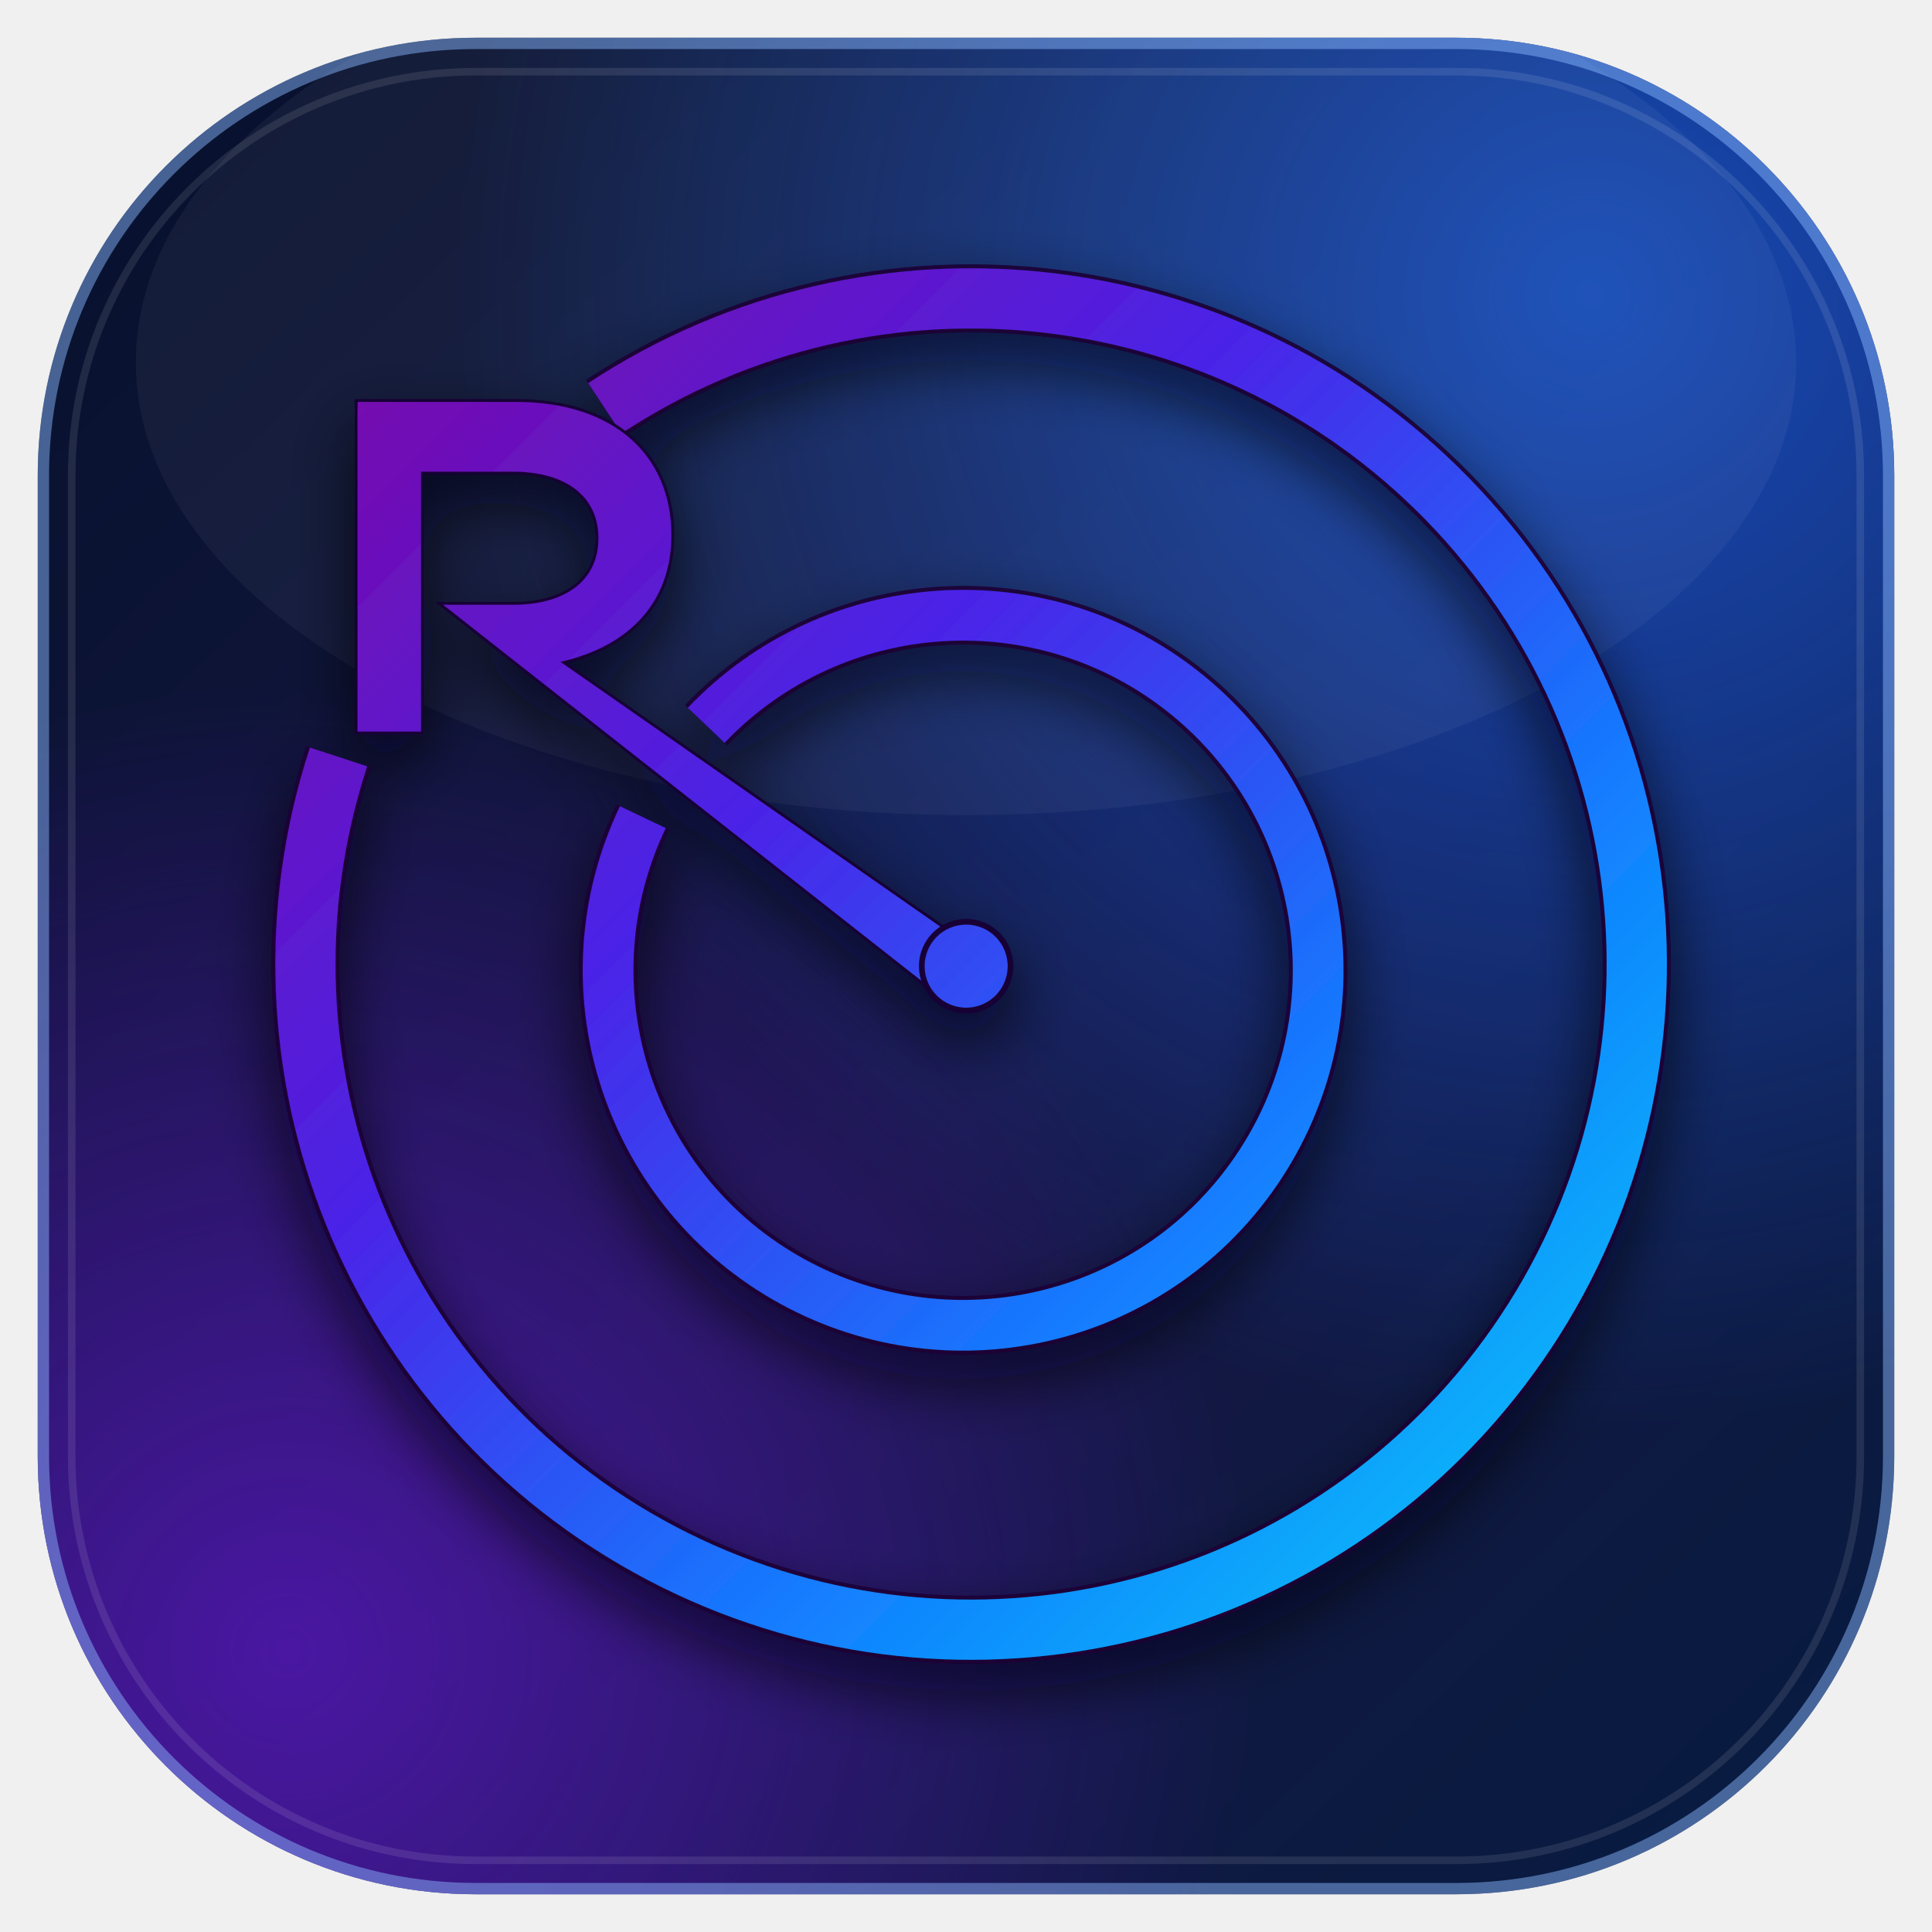
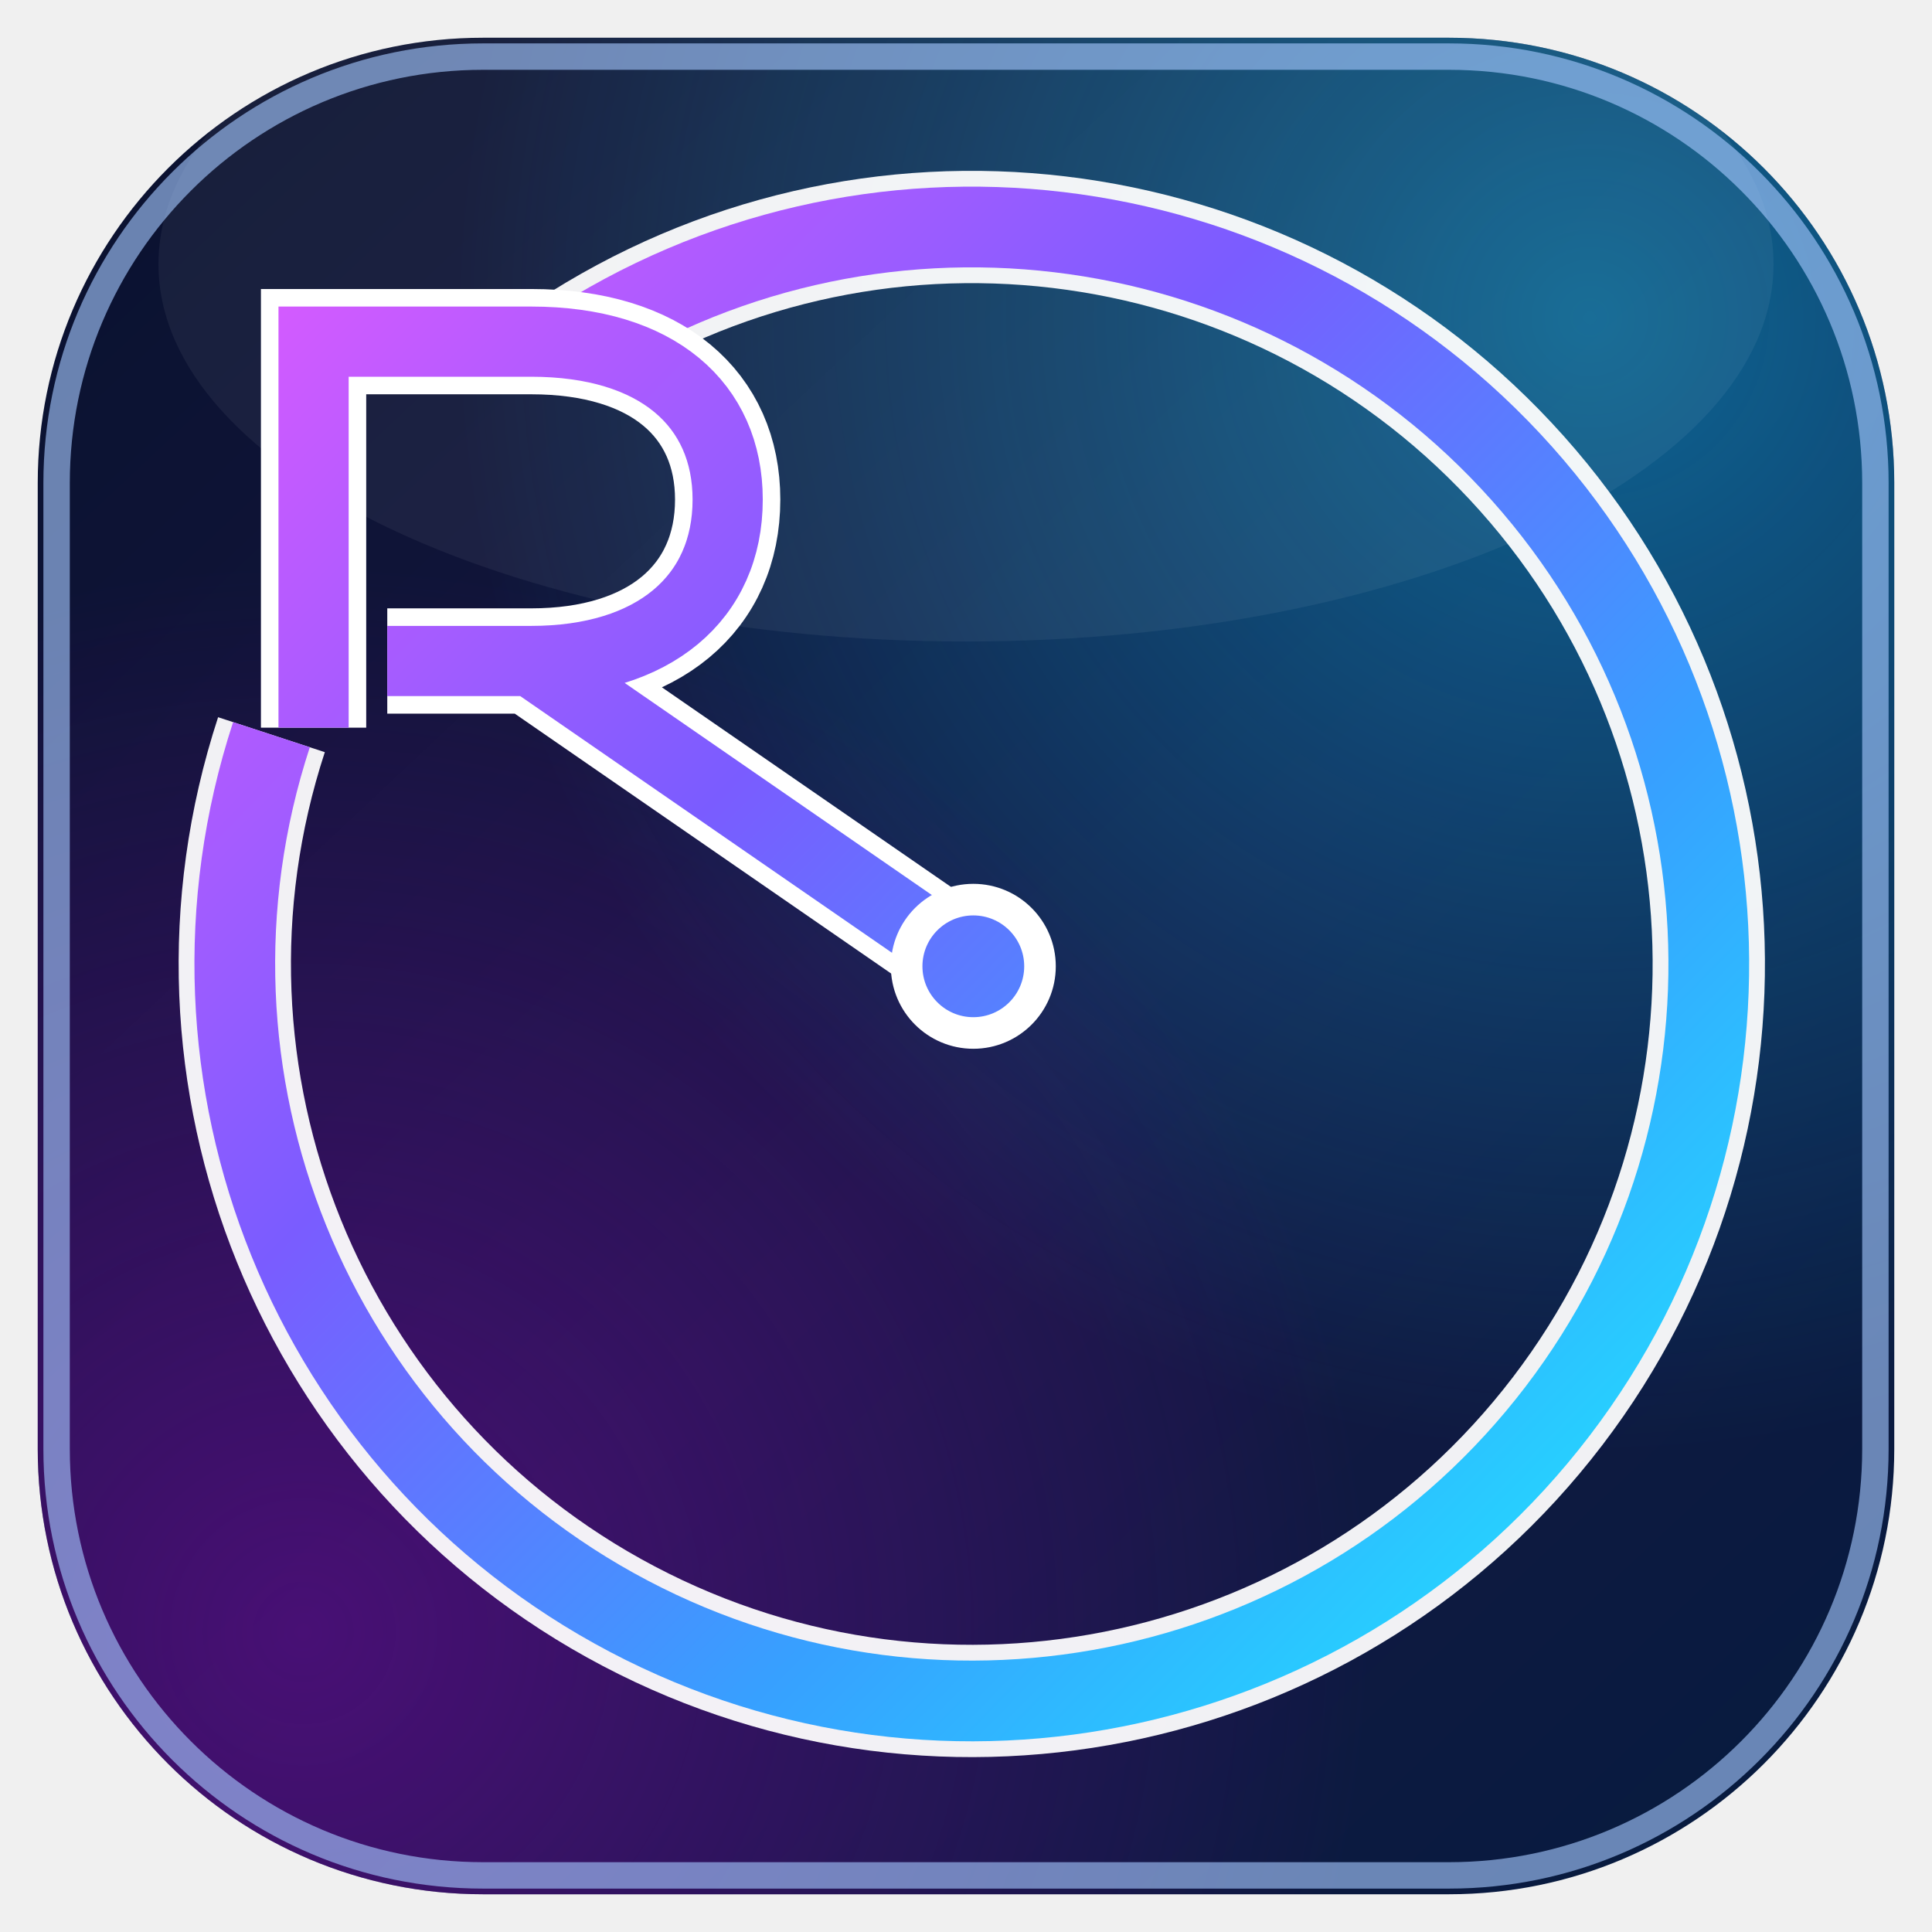
<svg xmlns="http://www.w3.org/2000/svg" width="512" height="512" viewBox="0 0 512 512" role="img" aria-label="Recruiter Radar tab icon">
  <defs>
-     <linearGradient id="rr-bg" x1="36" y1="24" x2="480" y2="494" gradientUnits="userSpaceOnUse">
-       <stop stop-color="#07122E" />
-       <stop offset="0.55" stop-color="#171744" />
+     <linearGradient id="bg" x1="42" y1="28" x2="472" y2="486" gradientUnits="userSpaceOnUse">
+       <stop stop-color="#0A1230" />
+       <stop offset=".55" stop-color="#171743" />
      <stop offset="1" stop-color="#071B3F" />
    </linearGradient>
-     <radialGradient id="rr-glow-blue" cx="0" cy="0" r="1" gradientTransform="translate(420 78) rotate(132) scale(300)" gradientUnits="userSpaceOnUse">
-       <stop stop-color="#166BFF" stop-opacity="0.62" />
-       <stop offset="1" stop-color="#166BFF" stop-opacity="0" />
+     <radialGradient id="blueGlow" cx="0" cy="0" r="1" gradientTransform="translate(420 84) rotate(132) scale(300)" gradientUnits="userSpaceOnUse">
+       <stop stop-color="#00C8F8" stop-opacity=".44" />
+       <stop offset="1" stop-color="#00C8F8" stop-opacity="0" />
    </radialGradient>
-     <radialGradient id="rr-glow-purple" cx="0" cy="0" r="1" gradientTransform="translate(74 440) rotate(-45) scale(260)" gradientUnits="userSpaceOnUse">
-       <stop stop-color="#6F17E8" stop-opacity="0.58" />
-       <stop offset="1" stop-color="#6F17E8" stop-opacity="0" />
+     <radialGradient id="purpleGlow" cx="0" cy="0" r="1" gradientTransform="translate(82 430) rotate(-44) scale(280)" gradientUnits="userSpaceOnUse">
+       <stop stop-color="#7A08A8" stop-opacity=".50" />
+       <stop offset="1" stop-color="#7A08A8" stop-opacity="0" />
    </radialGradient>
-     <linearGradient id="rr-gradient" x1="54" y1="54" x2="458" y2="458" gradientUnits="userSpaceOnUse">
-       <stop offset="0" stop-color="#7A08A8" />
-       <stop offset="0.36" stop-color="#4A24E8" />
-       <stop offset="0.68" stop-color="#147CFF" />
-       <stop offset="1" stop-color="#00C8F8" />
+     <linearGradient id="mark" x1="62" y1="66" x2="456" y2="450" gradientUnits="userSpaceOnUse">
+       <stop stop-color="#D35BFF" />
+       <stop offset=".34" stop-color="#7A5CFF" />
+       <stop offset=".68" stop-color="#37A0FF" />
+       <stop offset="1" stop-color="#20E4FF" />
    </linearGradient>
-     <filter id="rr-shadow" x="-30%" y="-30%" width="160%" height="160%">
-       <feDropShadow dx="0" dy="9" stdDeviation="10" flood-color="#020617" flood-opacity="0.72" />
-     </filter>
-     <clipPath id="rr-card">
-       <rect x="10" y="10" width="492" height="492" rx="116" />
+     <clipPath id="tile">
+       <rect x="10" y="10" width="492" height="492" rx="118" />
    </clipPath>
  </defs>
-   <g clip-path="url(#rr-card)">
-     <rect x="10" y="10" width="492" height="492" rx="116" fill="url(#rr-bg)" />
-     <rect x="10" y="10" width="492" height="492" rx="116" fill="url(#rr-glow-blue)" />
-     <rect x="10" y="10" width="492" height="492" rx="116" fill="url(#rr-glow-purple)" />
-     <ellipse cx="256" cy="96" rx="220" ry="120" fill="#FFFFFF" opacity="0.045" />
+   <g clip-path="url(#tile)">
+     <rect x="10" y="10" width="492" height="492" rx="118" fill="url(#bg)" />
+     <rect x="10" y="10" width="492" height="492" rx="118" fill="url(#blueGlow)" />
+     <rect x="10" y="10" width="492" height="492" rx="118" fill="url(#purpleGlow)" />
+     <ellipse cx="256" cy="70" rx="214" ry="100" fill="#FFFFFF" opacity=".055" />
  </g>
-   <rect x="11.5" y="11.5" width="489" height="489" rx="114.5" fill="none" stroke="#8BB8FF" stroke-opacity="0.48" stroke-width="3" />
-   <rect x="19" y="19" width="474" height="474" rx="107" fill="none" stroke="#FFFFFF" stroke-opacity="0.1" stroke-width="2" />
-   <g transform="translate(41 41) scale(.84)" filter="url(#rr-shadow)">
-     <g fill="none" stroke="#190536" stroke-linecap="butt" opacity="0.9">
-       <path d="M142 80A210 210 0 1 1 58 190" stroke-width="21.5" />
-       <path d="M174 180A112 112 0 1 1 154 209" stroke-width="18.5" />
-     </g>
-     <g fill="none" stroke="url(#rr-gradient)" stroke-linecap="butt">
-       <path d="M142 80A210 210 0 1 1 58 190" stroke-width="19" />
-       <path d="M174 180A112 112 0 1 1 154 209" stroke-width="16" />
-     </g>
-     <path d="M64 78h50c31 0 49 17 49 42 0 21-13 35-35 40l132 92-10 15L91 142h22c17 0 27-8 27-21 0-13-10-21-27-21H84v82H64V78Z" fill="url(#rr-gradient)" stroke="#190536" stroke-width="1.8" paint-order="stroke fill" />
-     <circle cx="256" cy="256" r="14" fill="url(#rr-gradient)" stroke="#190536" stroke-width="1.8" />
+   <rect x="15" y="15" width="482" height="482" rx="113" fill="none" stroke="#A4C8FF" stroke-opacity=".62" stroke-width="7" />
+   <g transform="translate(18 18) scale(.93)">
+     <path d="M142 80A210 210 0 1 1 58 190" fill="none" stroke="#FFFFFF" stroke-opacity=".94" stroke-width="32" stroke-linecap="butt" />
+     <path d="M142 80A210 210 0 1 1 58 190" fill="none" stroke="url(#mark)" stroke-width="23" stroke-linecap="butt" />
+     <path d="M70 188V78H132C168 78 188 96 188 123C188 151 167 169 132 169H91M132 169L258 256" fill="none" stroke="#FFFFFF" stroke-width="30" stroke-linecap="butt" stroke-linejoin="miter" />
+     <path d="M70 188V78H132C168 78 188 96 188 123C188 151 167 169 132 169H91M132 169L258 256" fill="none" stroke="url(#mark)" stroke-width="20" stroke-linecap="butt" stroke-linejoin="miter" />
+     <circle cx="258" cy="256" r="19" fill="url(#mark)" stroke="#FFFFFF" stroke-width="9" />
  </g>
</svg>
